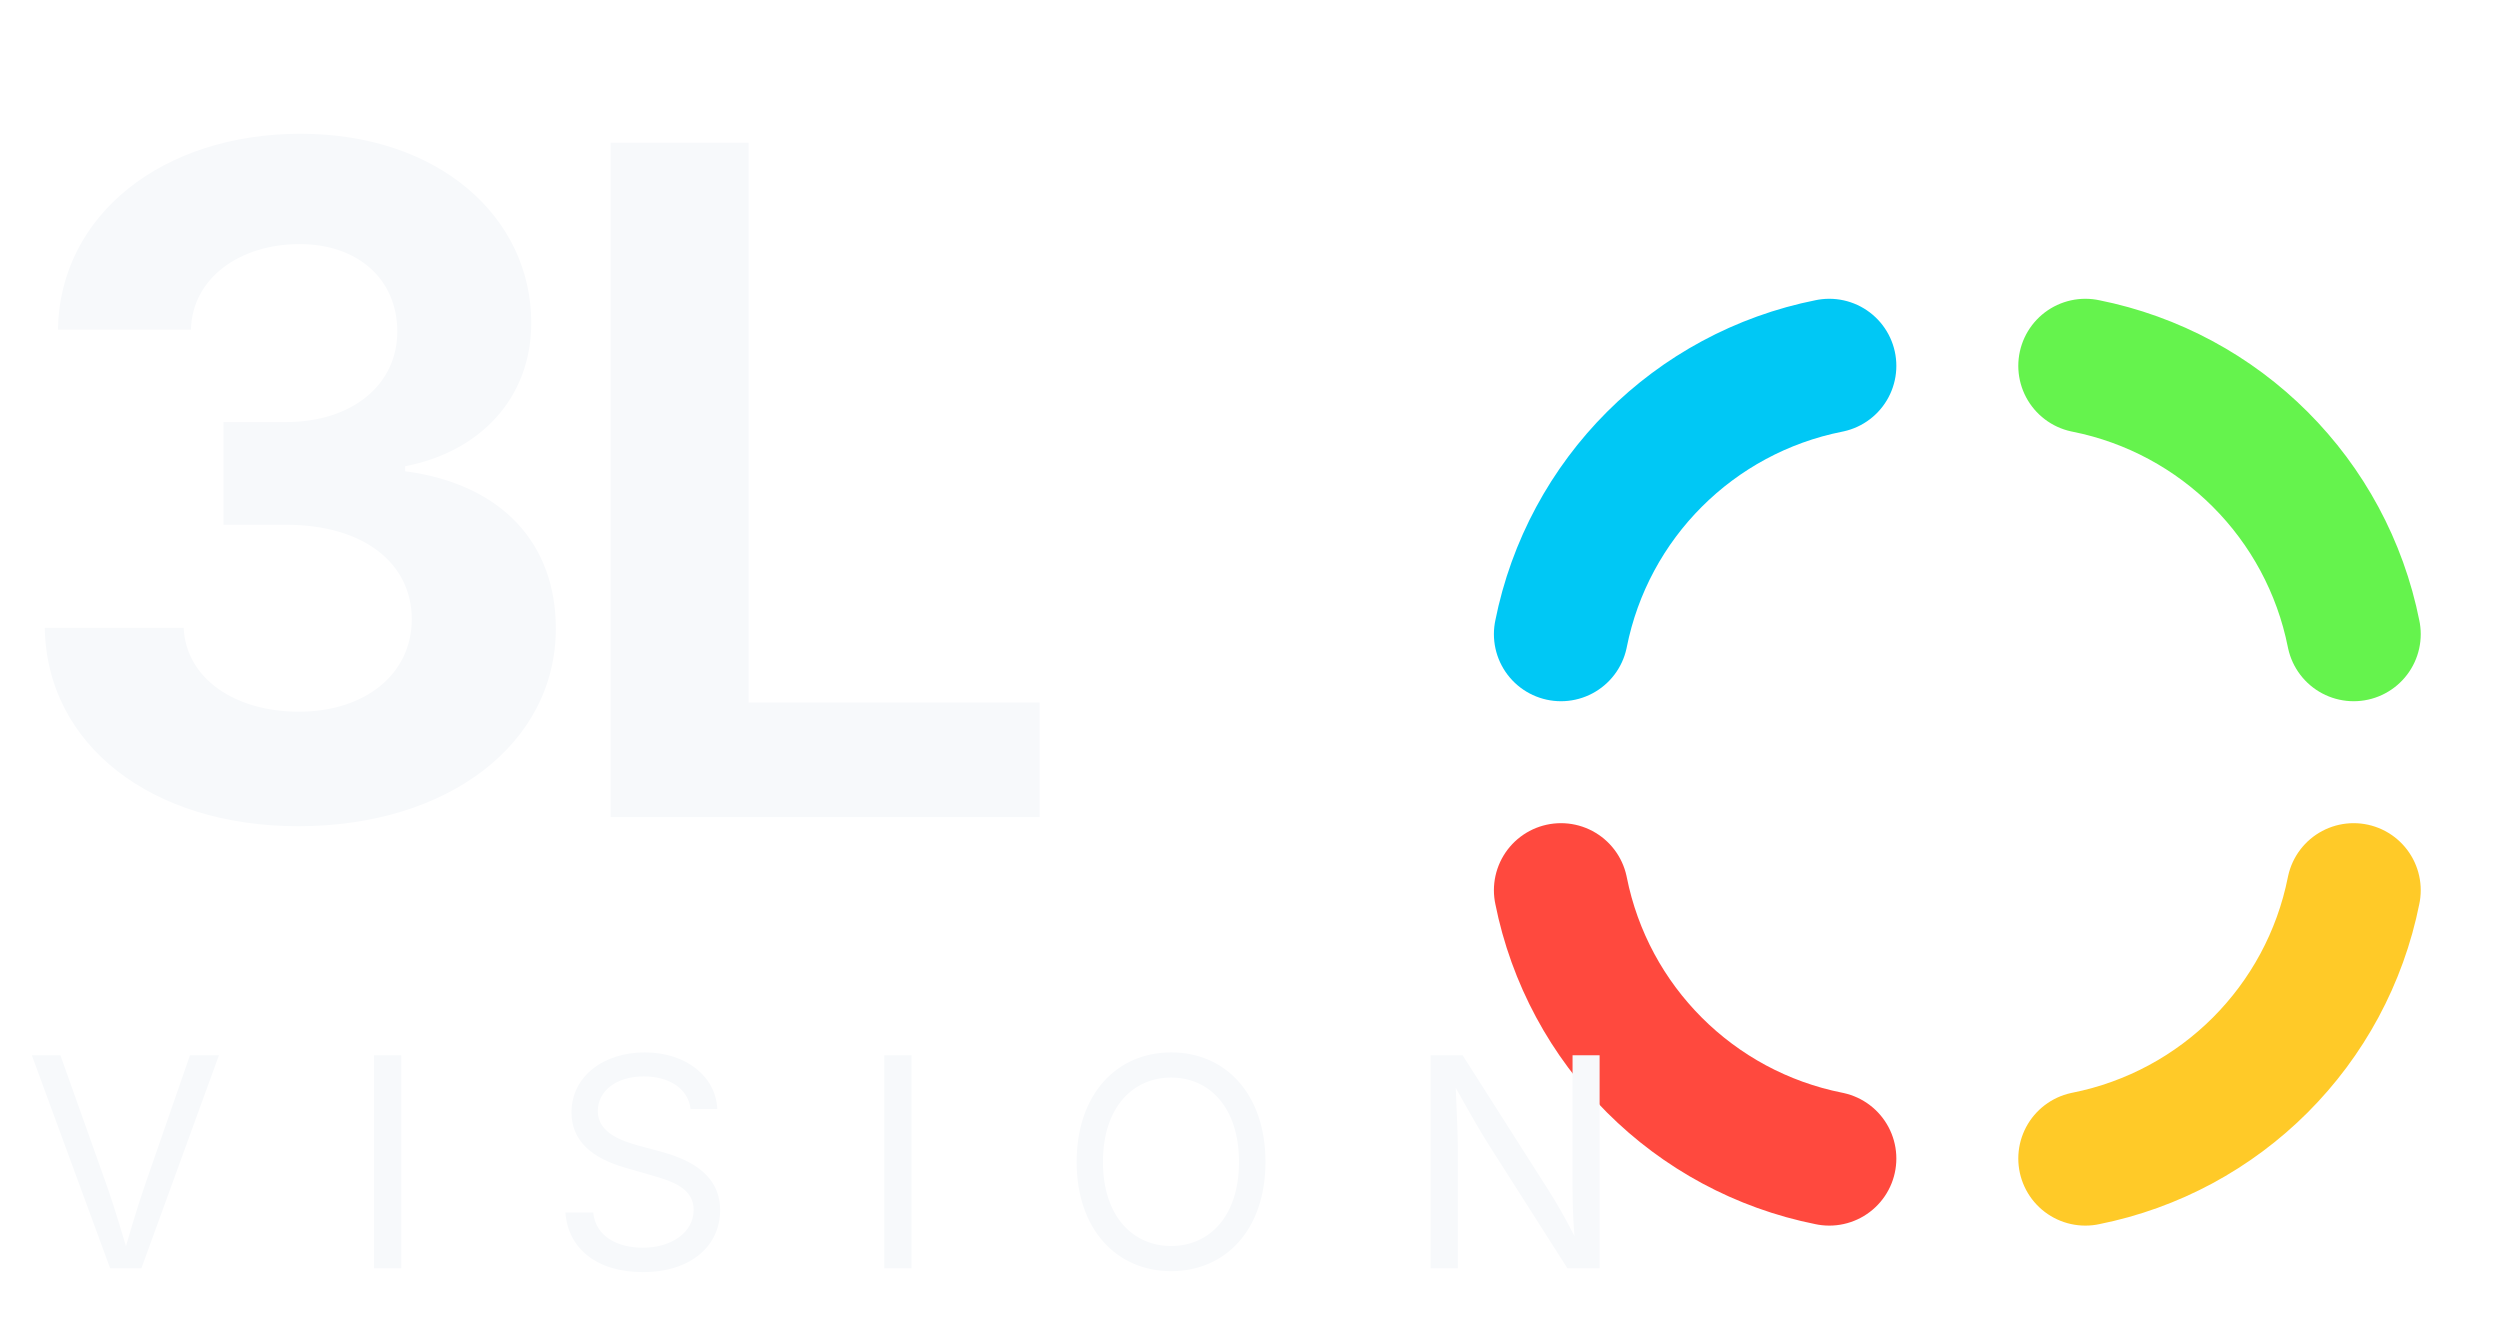
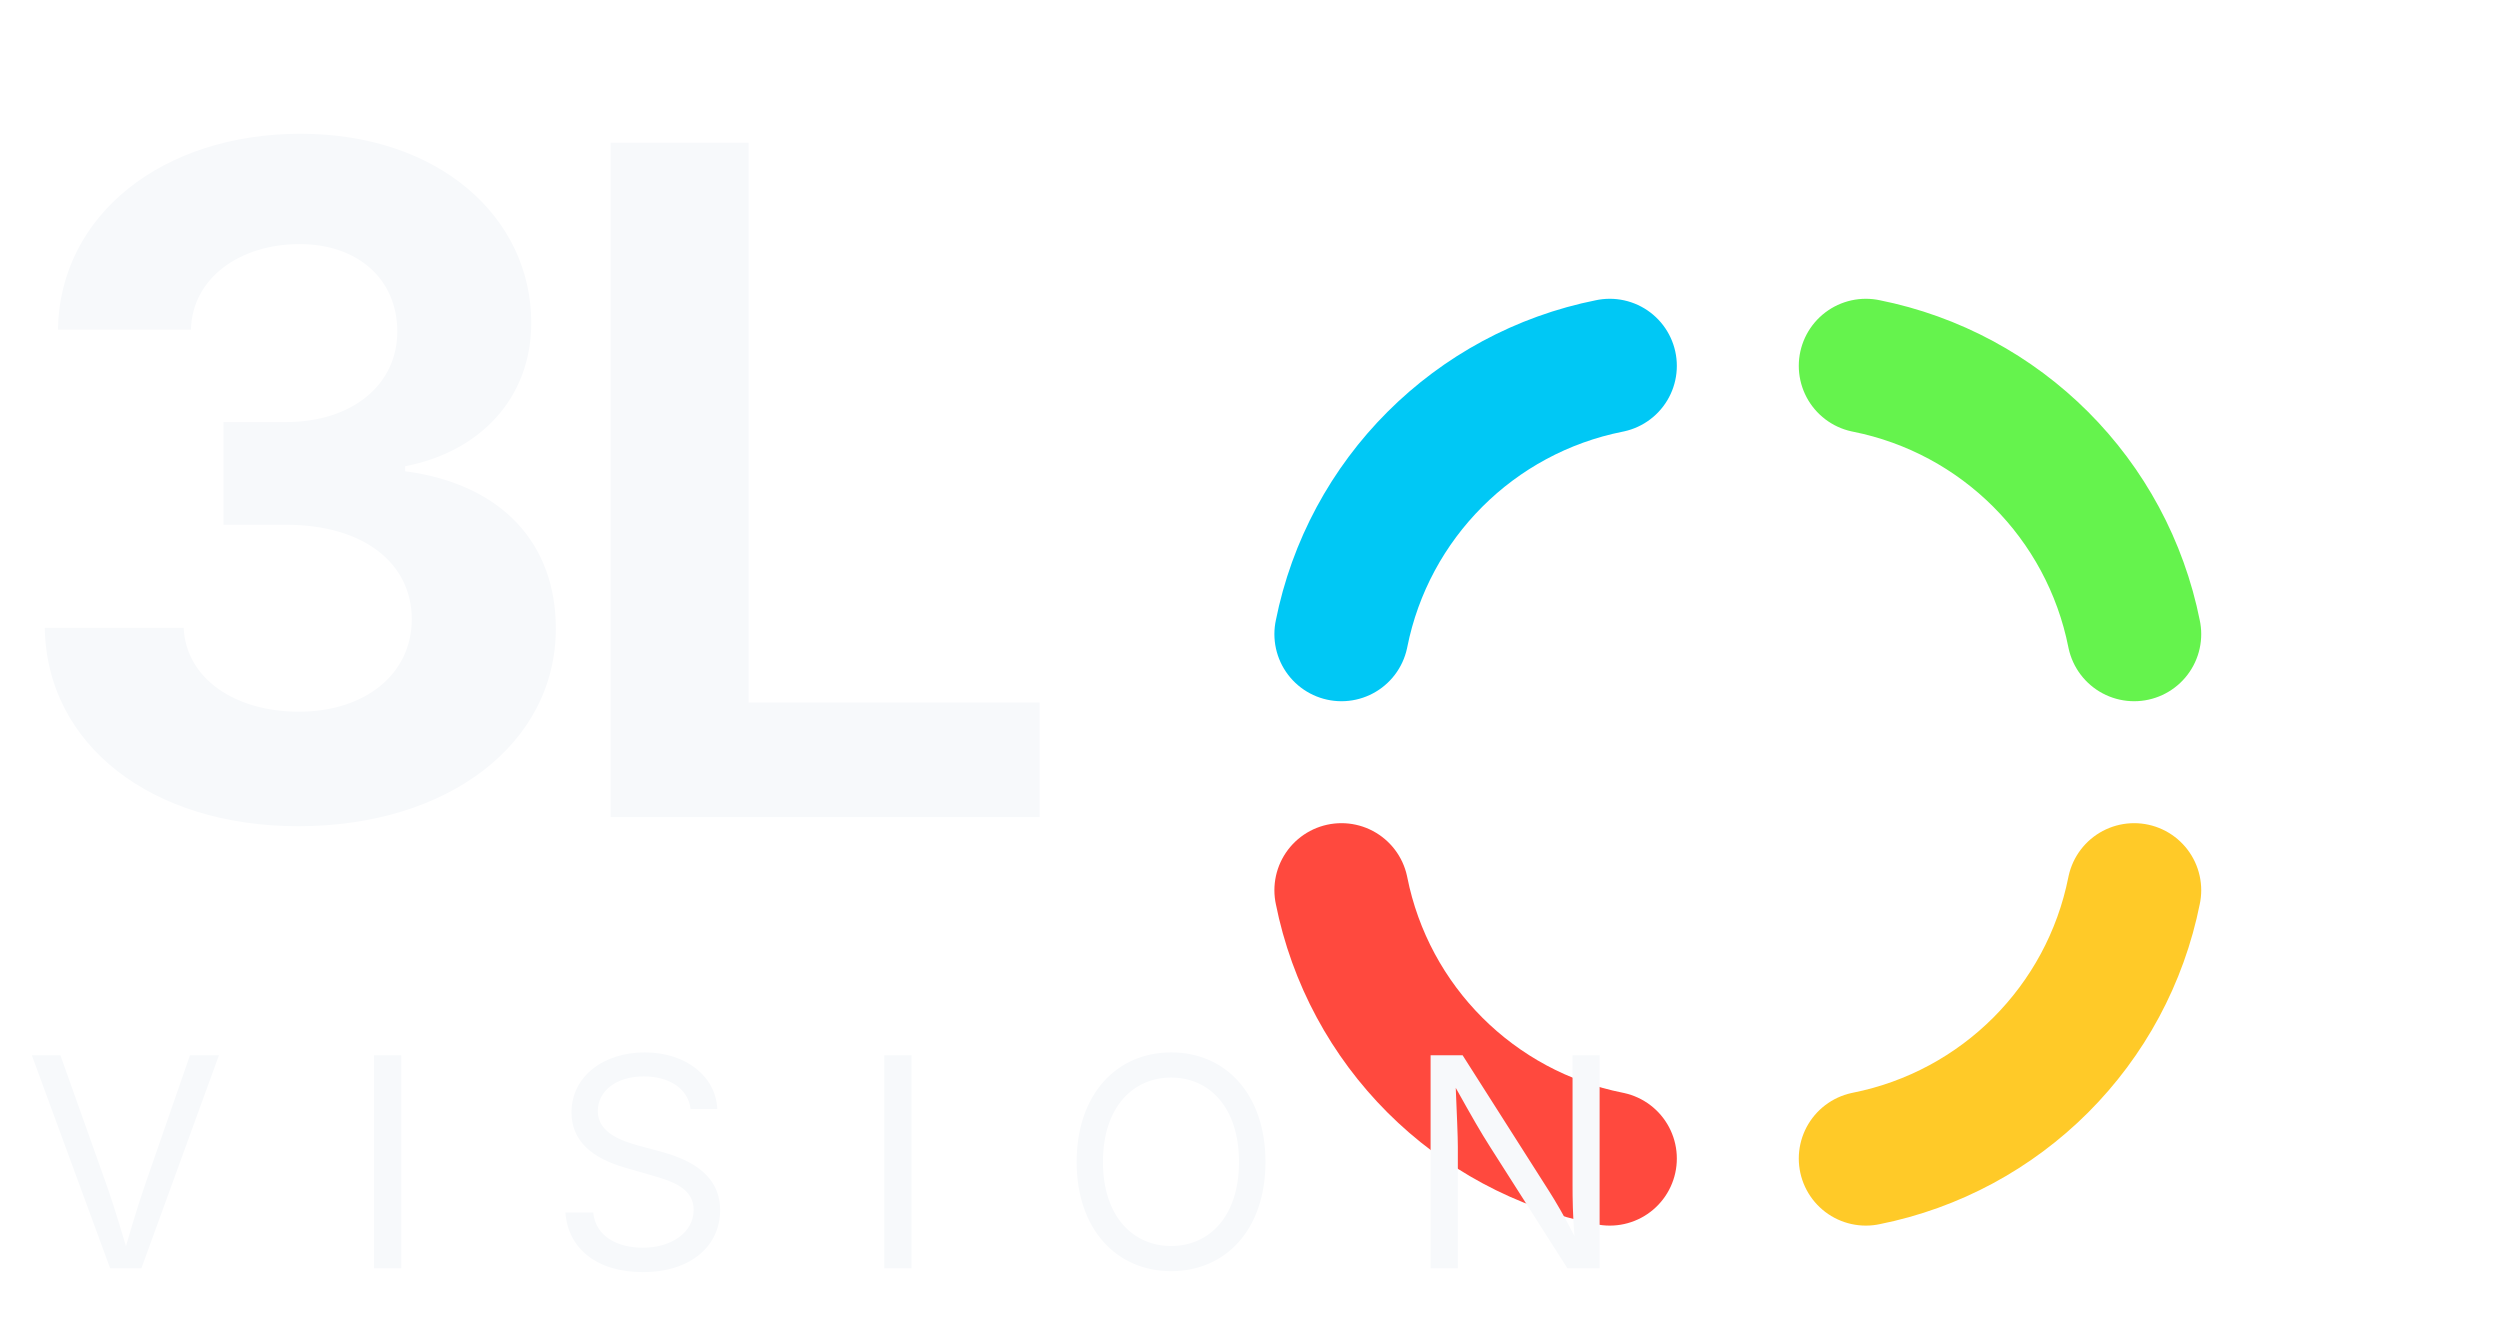
<svg xmlns="http://www.w3.org/2000/svg" viewBox="0 0 205 110" role="img" aria-labelledby="title">
  <g fill="#f7f9fb">
    <text x="0" y="67" font-family="Inter,Arial,sans-serif" font-size="76" font-weight="650" letter-spacing="-4">3L</text>
  </g>
-   <g transform="translate(128 30)" fill="none" stroke-width="11" stroke-linecap="round">
+   <g transform="translate(110 30)" fill="none" stroke-width="11" stroke-linecap="round">
    <path d="M0 22 A28 28 0 0 1 22 0" stroke="#00c8f5" />
    <path d="M43 0 A28 28 0 0 1 65 22" stroke="#65f34d" />
    <path d="M65 43 A28 28 0 0 1 43 65" stroke="#ffca28" />
    <path d="M22 65 A28 28 0 0 1 0 43" stroke="#ff493e" />
  </g>
  <text x="2" y="104" fill="#f7f9fb" font-family="Inter,Arial,sans-serif" font-size="24" font-weight="400" letter-spacing="10">VISION</text>
</svg>
